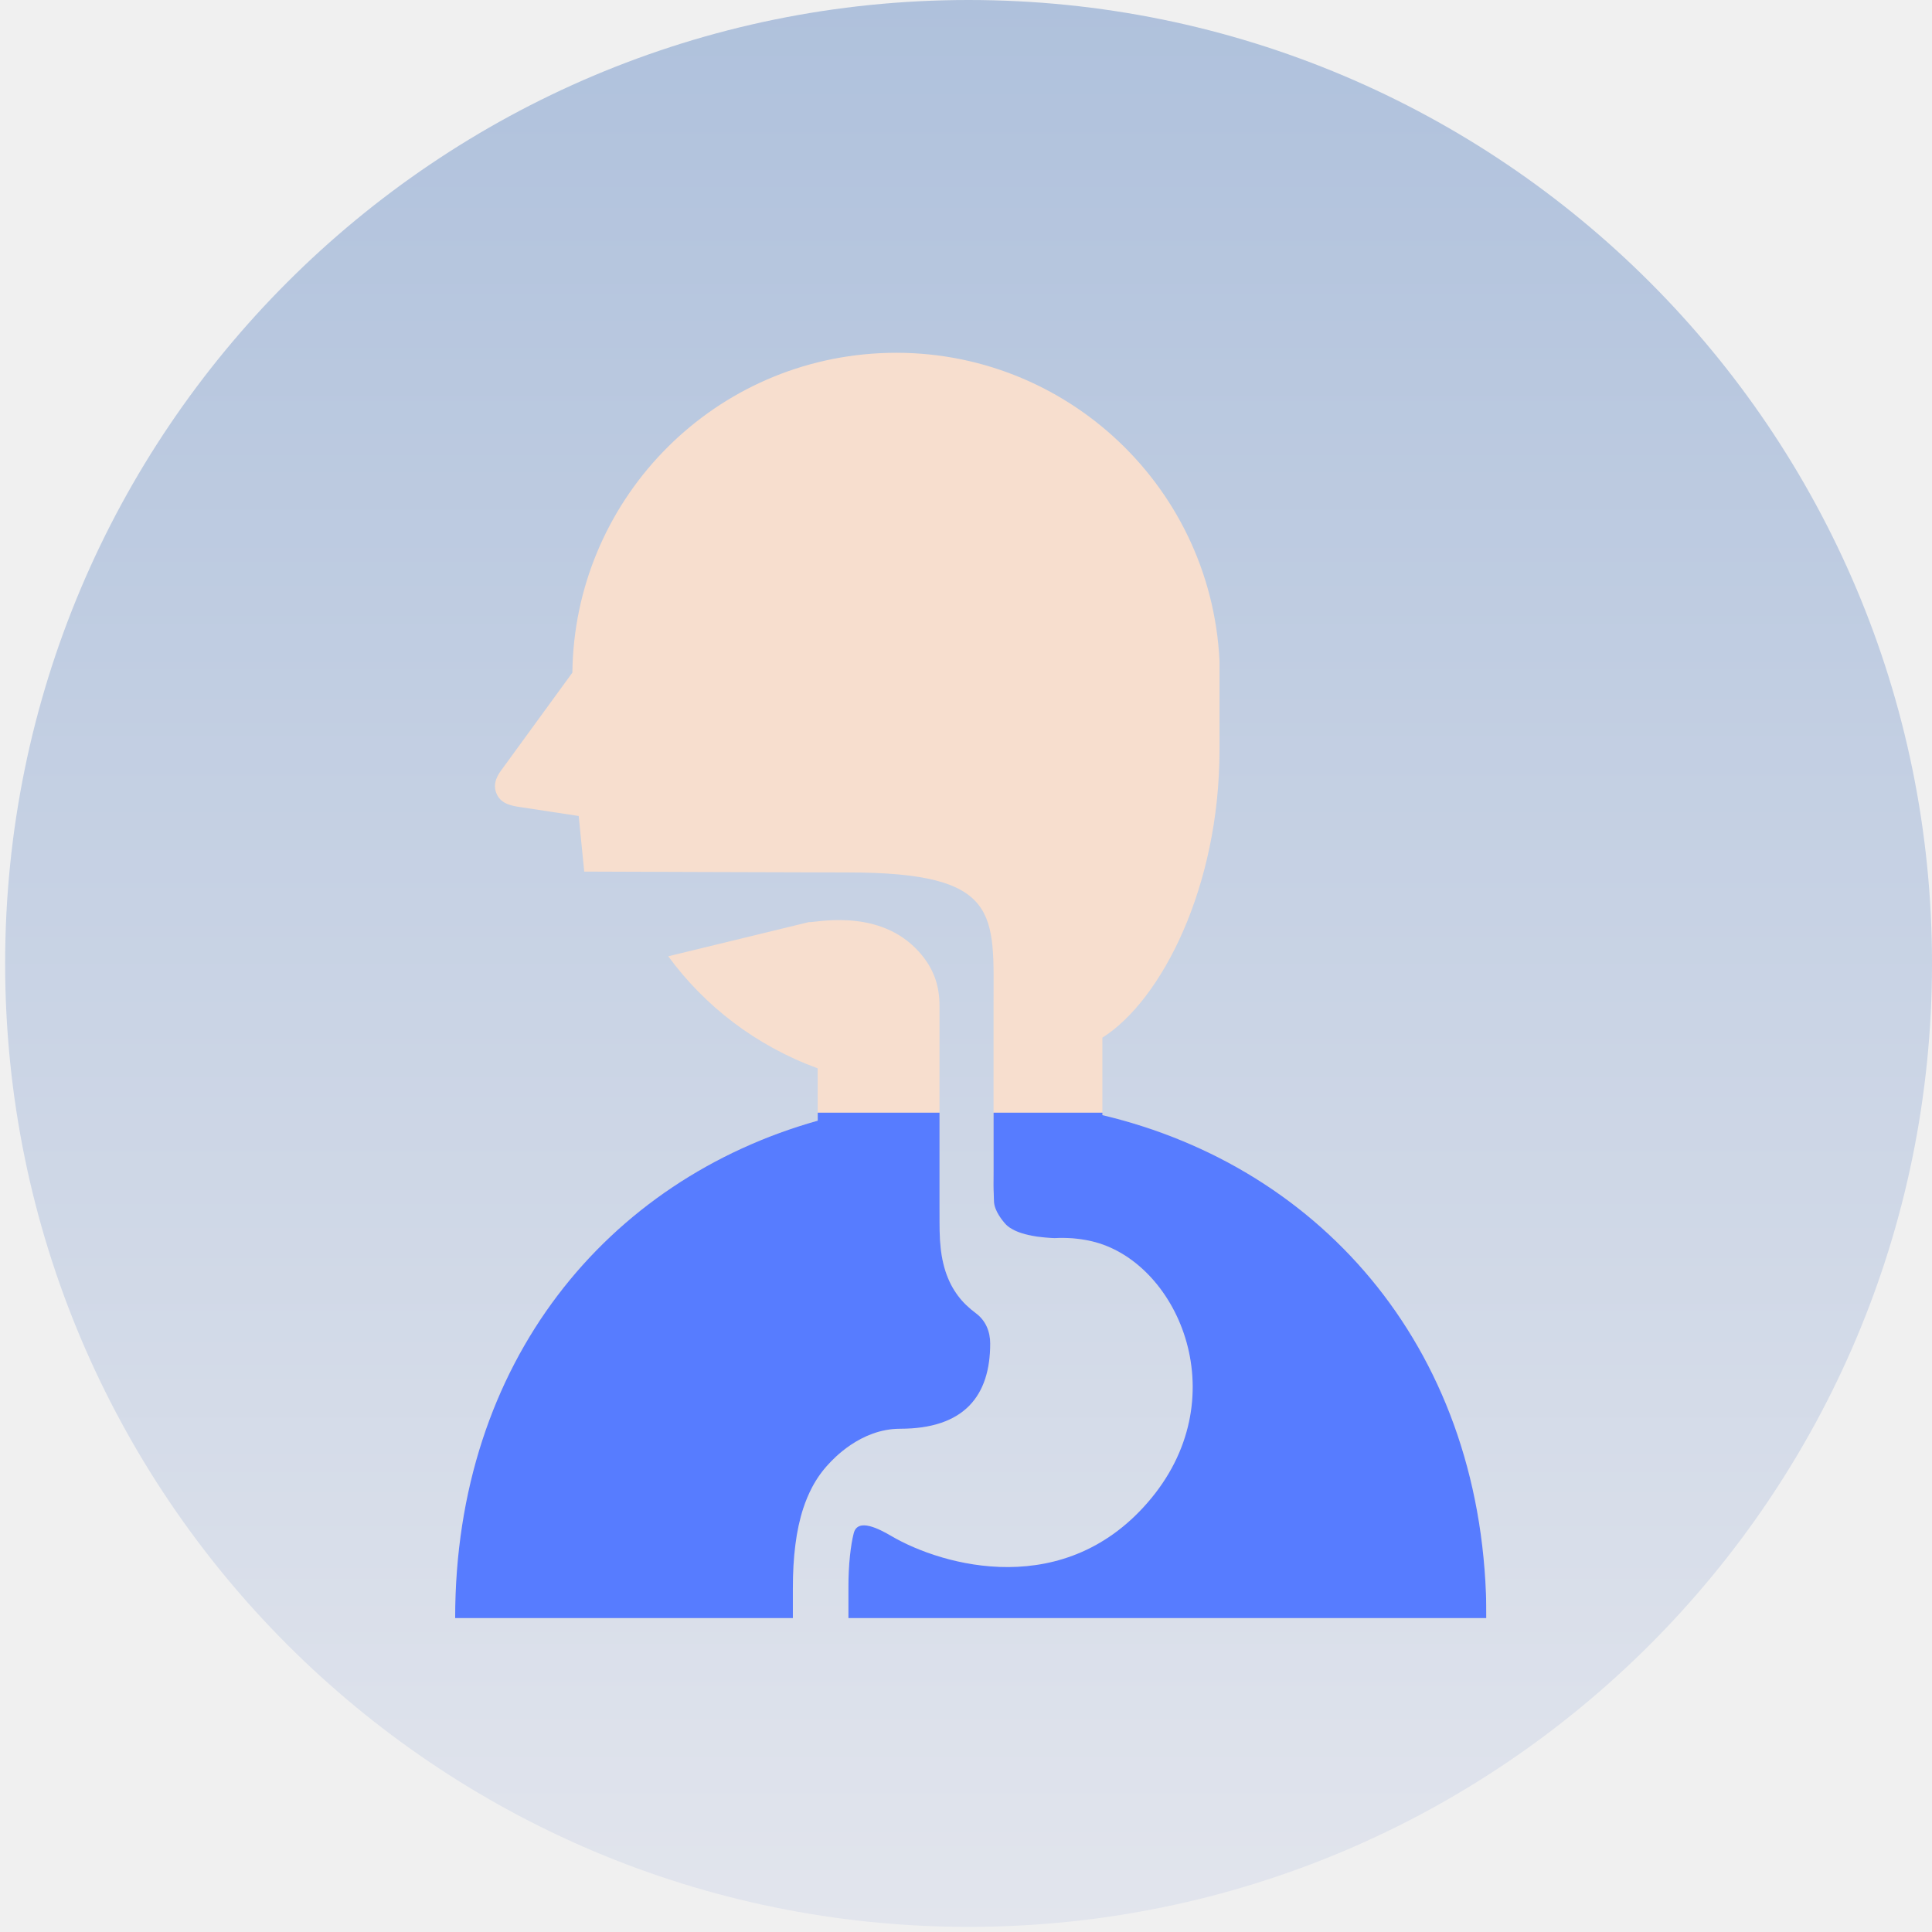
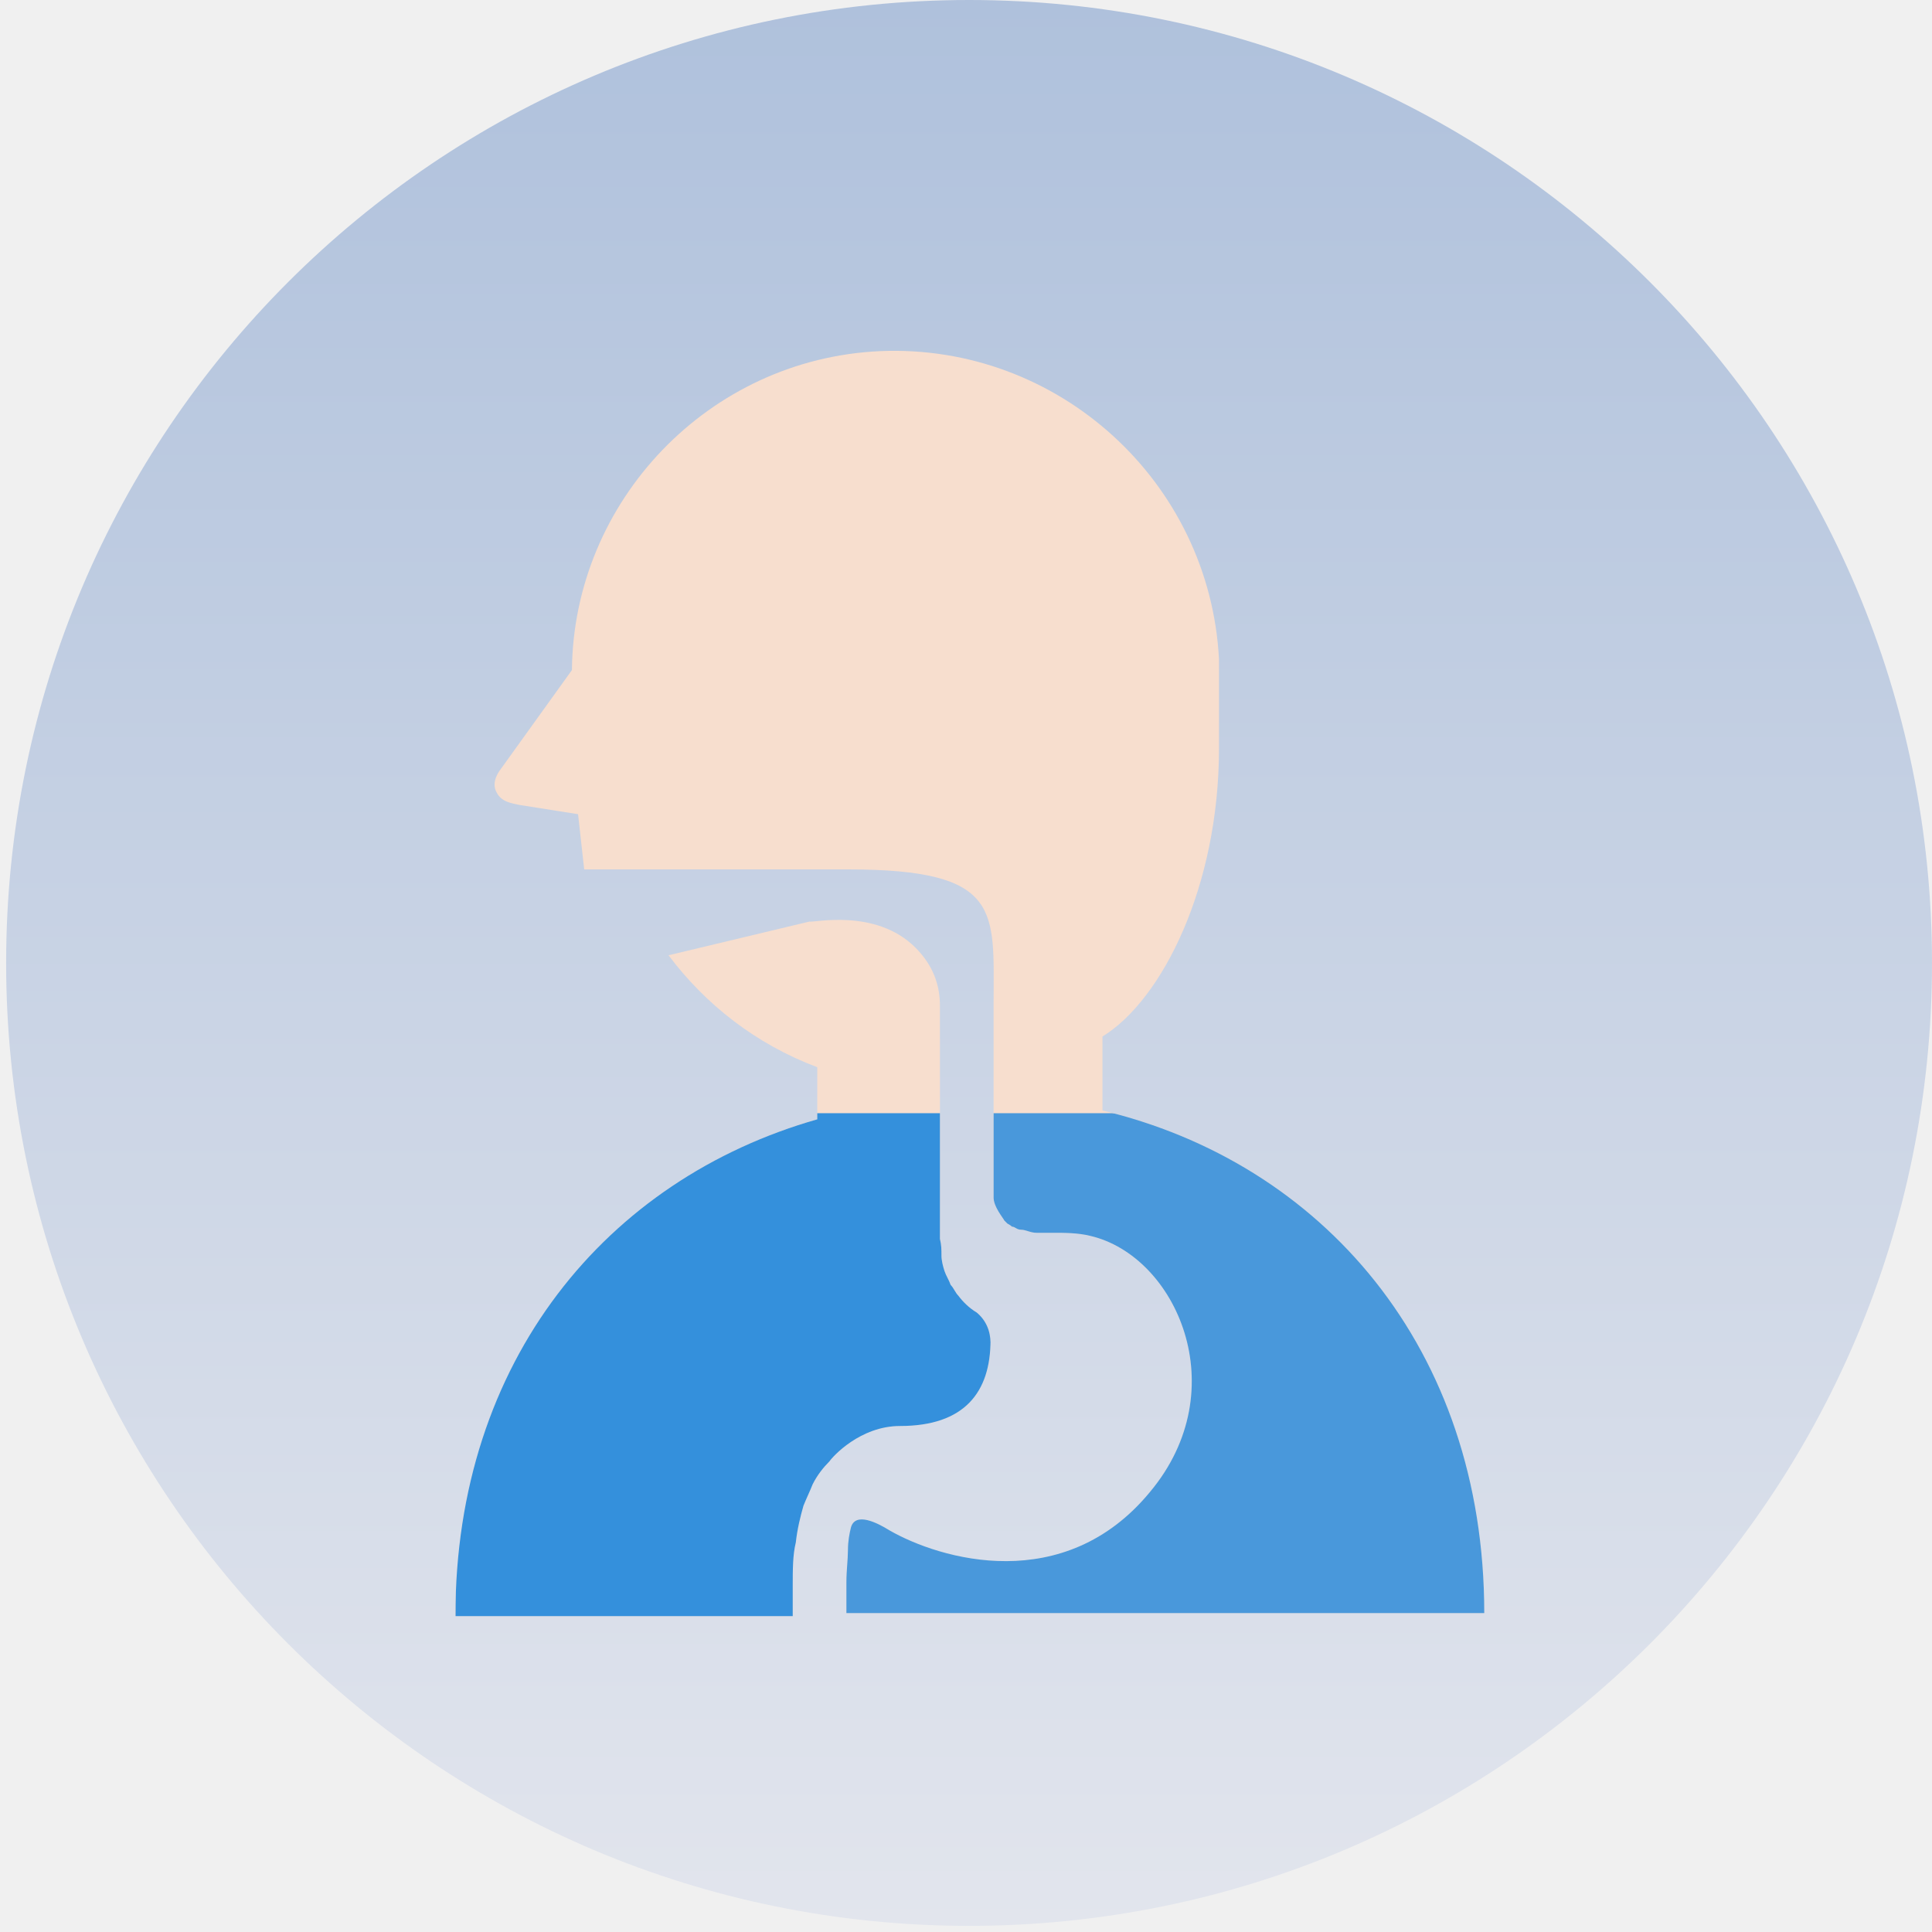
- <svg xmlns="http://www.w3.org/2000/svg" width="126" height="126" viewBox="0 0 126 126" fill="none">
-   <circle cx="63.168" cy="62.833" r="62.833" fill="url(#paint0_linear_4741_2378)" />
-   <path d="M64.577 87.625C64.577 86.856 64.295 86.131 63.646 85.648C63.192 85.31 62.794 84.935 62.482 84.514C62.301 84.273 62.147 84.023 62.016 83.772C61.868 83.48 61.749 83.187 61.656 82.898C61.55 82.565 61.475 82.238 61.419 81.918C61.356 81.553 61.324 81.201 61.301 80.856C61.278 80.465 61.273 80.093 61.273 79.735C61.273 79.405 61.271 79.085 61.271 78.793V78.581V77.108V76.524C61.271 76.524 61.271 68.415 61.271 65.59C61.271 64.252 60.886 63.016 59.702 61.832C57.06 59.191 53.003 60.213 52.762 60.135L43.58 62.366C45.957 65.605 49.281 68.193 53.328 69.674V73.087C39.629 76.939 29.682 88.795 29.682 105.527H42.688H51.707V103.575C51.707 102.55 51.76 101.613 51.87 100.752C51.979 99.888 52.147 99.098 52.384 98.372C52.543 97.889 52.734 97.433 52.958 97.005C53.258 96.433 53.626 95.917 54.054 95.464C54.301 95.204 56.099 93.18 58.703 93.18C62.888 93.18 64.577 91.029 64.577 87.625Z" fill="#F7DECE" />
-   <path d="M71.895 72.726V67.674C75.76 65.229 79.533 57.826 79.533 48.914V43.096C78.964 31.447 69.057 22.464 57.407 23.033C46.194 23.582 37.453 32.787 37.329 43.867L32.691 50.233C32.313 50.734 32.132 51.283 32.431 51.86C32.741 52.447 33.393 52.555 33.922 52.636L37.742 53.217L38.102 56.843C38.102 56.843 52.91 56.899 55.3 56.899C65.358 56.899 64.796 59.639 64.796 65.59C64.796 68.415 64.796 76.013 64.796 76.013V76.358C64.796 76.685 64.791 77.002 64.791 77.302C64.791 77.67 64.821 78.015 64.821 78.322C64.821 78.972 65.433 79.664 65.526 79.777C65.579 79.84 65.642 79.901 65.718 79.966C65.803 80.037 65.909 80.107 66.045 80.18C66.199 80.266 66.393 80.349 66.634 80.427C66.912 80.515 67.256 80.593 67.669 80.654C67.992 80.697 68.359 80.732 68.775 80.747C69.523 80.707 70.341 80.754 71.18 80.948C76.73 82.222 80.648 90.936 75.093 97.697C69.535 104.459 61.437 102.114 58.138 100.18C57.34 99.714 55.937 98.969 55.675 99.994C55.567 100.417 55.491 100.905 55.431 101.454C55.365 102.082 55.327 102.787 55.33 103.575V105.526H81.464H96.939C96.939 88.231 86.309 76.146 71.895 72.726Z" fill="#F7DECE" />
-   <mask id="mask0_4741_2378" style="mask-type:alpha" maskUnits="userSpaceOnUse" x="29" y="23" width="68" height="83">
-     <path d="M64.579 87.625C64.579 86.856 64.297 86.131 63.648 85.648C63.194 85.31 62.797 84.935 62.484 84.514C62.303 84.273 62.149 84.023 62.018 83.772C61.87 83.48 61.751 83.187 61.658 82.898C61.552 82.565 61.477 82.238 61.421 81.918C61.358 81.553 61.326 81.201 61.303 80.856C61.28 80.465 61.275 80.093 61.275 79.735C61.275 79.405 61.273 79.085 61.273 78.793V78.581V77.108V76.524C61.273 76.524 61.273 68.415 61.273 65.59C61.273 64.252 60.887 63.016 59.704 61.832C57.062 59.191 53.005 60.213 52.764 60.135L43.582 62.366C45.959 65.605 49.283 68.193 53.33 69.674V73.087C39.631 76.939 29.684 88.795 29.684 105.527H42.69H51.709V103.575C51.709 102.55 51.761 101.613 51.872 100.752C51.981 99.888 52.149 99.098 52.386 98.372C52.545 97.889 52.736 97.433 52.96 97.005C53.26 96.433 53.628 95.917 54.056 95.464C54.303 95.204 56.101 93.18 58.705 93.18C62.89 93.18 64.579 91.029 64.579 87.625Z" fill="white" />
-     <path d="M71.897 72.726V67.674C75.762 65.229 79.535 57.826 79.535 48.914V43.096C78.966 31.447 69.059 22.464 57.41 23.033C46.196 23.582 37.455 32.787 37.331 43.867L32.693 50.233C32.315 50.734 32.134 51.283 32.433 51.86C32.743 52.447 33.395 52.555 33.924 52.636L37.744 53.217L38.104 56.843C38.104 56.843 52.912 56.899 55.302 56.899C65.359 56.899 64.798 59.639 64.798 65.59C64.798 68.415 64.798 76.013 64.798 76.013V76.358C64.798 76.685 64.793 77.002 64.793 77.302C64.793 77.67 64.823 78.015 64.823 78.322C64.823 78.972 65.435 79.664 65.528 79.777C65.581 79.84 65.644 79.901 65.72 79.966C65.805 80.037 65.911 80.107 66.047 80.18C66.201 80.266 66.395 80.349 66.636 80.427C66.913 80.515 67.258 80.593 67.671 80.654C67.994 80.697 68.361 80.732 68.777 80.747C69.525 80.707 70.343 80.754 71.182 80.948C76.732 82.222 80.65 90.936 75.095 97.697C69.537 104.459 61.439 102.114 58.14 100.18C57.342 99.714 55.939 98.969 55.677 99.994C55.569 100.417 55.493 100.905 55.433 101.454C55.367 102.082 55.329 102.787 55.332 103.575V105.526H81.466H96.941C96.941 88.231 86.311 76.146 71.897 72.726Z" fill="#F7DECE" />
-   </mask>
-   <g mask="url(#mask0_4741_2378)">
-     <rect x="29.684" y="72.566" width="67.257" height="33.629" fill="#577CFF" />
+ <svg xmlns="http://www.w3.org/2000/svg" id="Layer_1" version="1.1" viewBox="0 0 126 126">
+   <defs>
+     <style>
+       .st0 {
+         mask: url(#mask);
+       }
+ 
+       .st1 {
+         fill: url(#linear-gradient);
+       }
+ 
+       .st2 {
+         fill: #f7dece;
+       }
+ 
+       .st3 {
+         fill: #3490dc;
+       }
+ 
+       .st4 {
+         fill: #fff;
+       }
+     </style>
+     <linearGradient id="linear-gradient" x1="63.2" y1="125.9" x2="63.2" y2=".2" gradientTransform="translate(0 125.9) scale(1 -1)" gradientUnits="userSpaceOnUse">
+       <stop offset="0" stop-color="#afc1dc" />
+       <stop offset="1" stop-color="#e2e5ed" />
+     </linearGradient>
+     <mask id="mask" x="29.7" y="23" width="67.3" height="83.2" maskUnits="userSpaceOnUse">
+       <g id="mask0_4741_2378">
+         <path class="st4" d="M64.6,87.6c0-.8-.3-1.5-.9-2-.5-.3-.9-.7-1.2-1.1-.2-.2-.3-.5-.5-.7-.1-.3-.3-.6-.4-.9-.1-.3-.2-.7-.2-1,0-.4,0-.7-.1-1.1,0-.4,0-.8,0-1.1s0-.6,0-.9v-13.2c0-1.3-.4-2.6-1.6-3.8-2.6-2.6-6.7-1.6-6.9-1.7l-9.2,2.2c2.4,3.2,5.7,5.8,9.7,7.3v3.4c-13.7,3.9-23.6,15.7-23.6,32.4h22v-2c0-1,0-2,.2-2.8.1-.9.3-1.7.5-2.4.2-.5.4-.9.6-1.4.3-.6.7-1.1,1.1-1.5.2-.3,2-2.3,4.6-2.3,4.2,0,5.9-2.2,5.9-5.6Z" />
+         <path class="st2" d="M71.9,72.7v-5.1c3.9-2.4,7.6-9.8,7.6-18.8v-5.8c-.6-11.6-10.5-20.6-22.1-20.1-11.2.5-20,9.8-20.1,20.8l-4.6,6.4c-.4.5-.6,1.1-.3,1.6.3.6,1,.7,1.5.8l3.8.6.4,3.6s14.8,0,17.2,0c10.1,0,9.5,2.7,9.5,8.7v10.8c0,.3,0,.6,0,.9s0,.7,0,1c0,.6.6,1.3.7,1.5,0,0,.1.1.2.2,0,0,.2.1.3.2.2,0,.3.2.6.2.3,0,.6.2,1,.2.3,0,.7,0,1.1,0,.7,0,1.6,0,2.4.2,5.6,1.3,9.5,10,3.9,16.7-5.6,6.8-13.7,4.4-17,2.5-.8-.5-2.2-1.2-2.5-.2-.1.4-.2.9-.2,1.5,0,.6-.1,1.3-.1,2.1v2h41.6c0-17.3-10.6-29.4-25-32.8Z" />
+       </g>
+     </mask>
+   </defs>
+   <circle class="st1" cx="63.2" cy="62.8" r="62.8" />
+   <path class="st2" d="M64.6,87.6c0-.8-.3-1.5-.9-2-.5-.3-.9-.7-1.2-1.1-.2-.2-.3-.5-.5-.7-.1-.3-.3-.6-.4-.9-.1-.3-.2-.7-.2-1,0-.4,0-.7-.1-1.1,0-.4,0-.8,0-1.1s0-.6,0-.9v-13.2c0-1.3-.4-2.6-1.6-3.8-2.6-2.6-6.7-1.6-6.9-1.7l-9.2,2.2c2.4,3.2,5.7,5.8,9.7,7.3v3.4c-13.7,3.9-23.6,15.7-23.6,32.4h22v-2c0-1,0-2,.2-2.8.1-.9.3-1.7.5-2.4.2-.5.3-.9.6-1.4.3-.6.7-1.1,1.1-1.5.2-.3,2-2.3,4.6-2.3,4.2,0,5.9-2.2,5.9-5.6Z" />
+   <path class="st2" d="M71.9,72.7v-5.1c3.9-2.4,7.6-9.8,7.6-18.8v-5.8c-.6-11.6-10.5-20.6-22.1-20.1-11.2.5-20,9.8-20.1,20.8l-4.6,6.4c-.4.5-.6,1.1-.3,1.6.3.6,1,.7,1.5.8l3.8.6.4,3.6s14.8,0,17.2,0c10.1,0,9.5,2.7,9.5,8.7v10.8c0,.3,0,.6,0,.9s0,.7,0,1c0,.6.6,1.3.7,1.5,0,0,.1.1.2.2,0,0,.2.1.3.2.2,0,.3.2.6.2.3,0,.6.2,1,.2.3,0,.7,0,1.1,0,.7,0,1.6,0,2.4.2,5.6,1.3,9.5,10,3.9,16.7-5.6,6.8-13.7,4.4-17,2.5-.8-.5-2.2-1.2-2.5-.2-.1.4-.2.9-.2,1.5,0,.6-.1,1.3-.1,2.1v2h41.6c0-17.3-10.6-29.4-25-32.8Z" />
+   <g class="st0">
+     <rect class="st3" x="29.7" y="72.6" width="67.3" height="33.6" />
  </g>
-   <defs>
-     <linearGradient id="paint0_linear_4741_2378" x1="63.168" y1="0" x2="63.168" y2="125.665" gradientUnits="userSpaceOnUse">
-       <stop stop-color="#AFC1DC" />
-       <stop offset="1" stop-color="#E2E5ED" />
-     </linearGradient>
-   </defs>
</svg>
